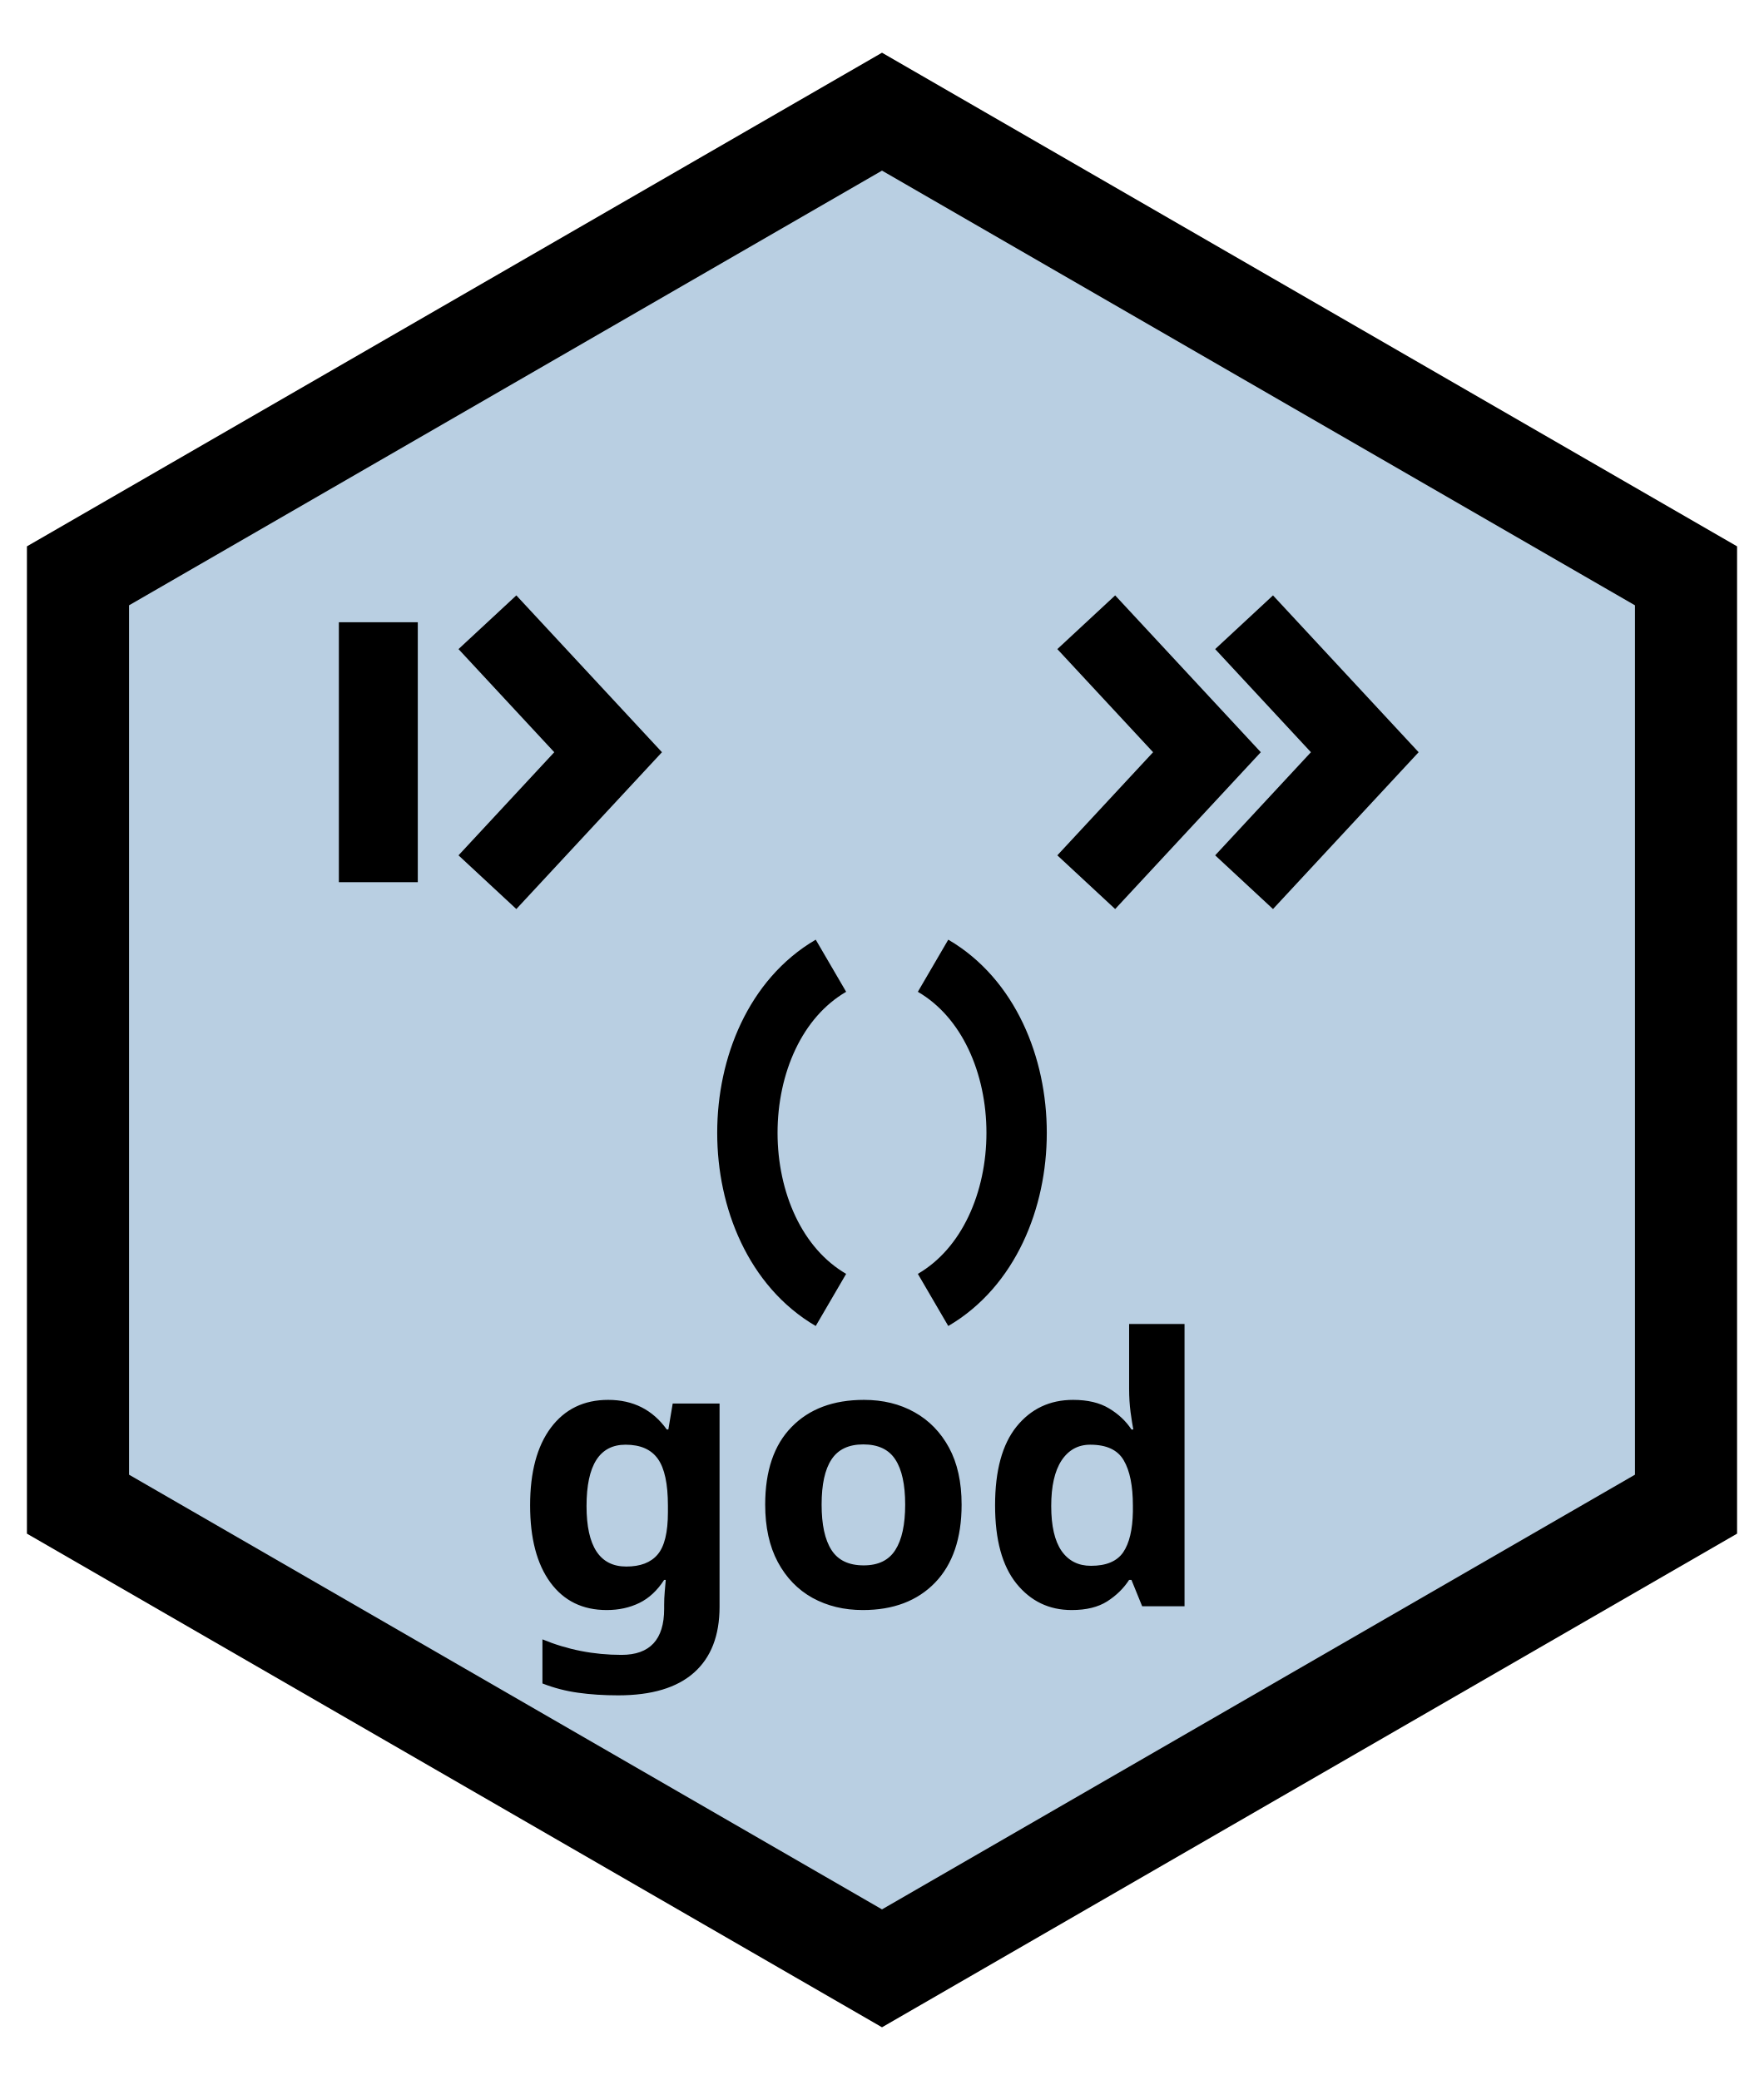
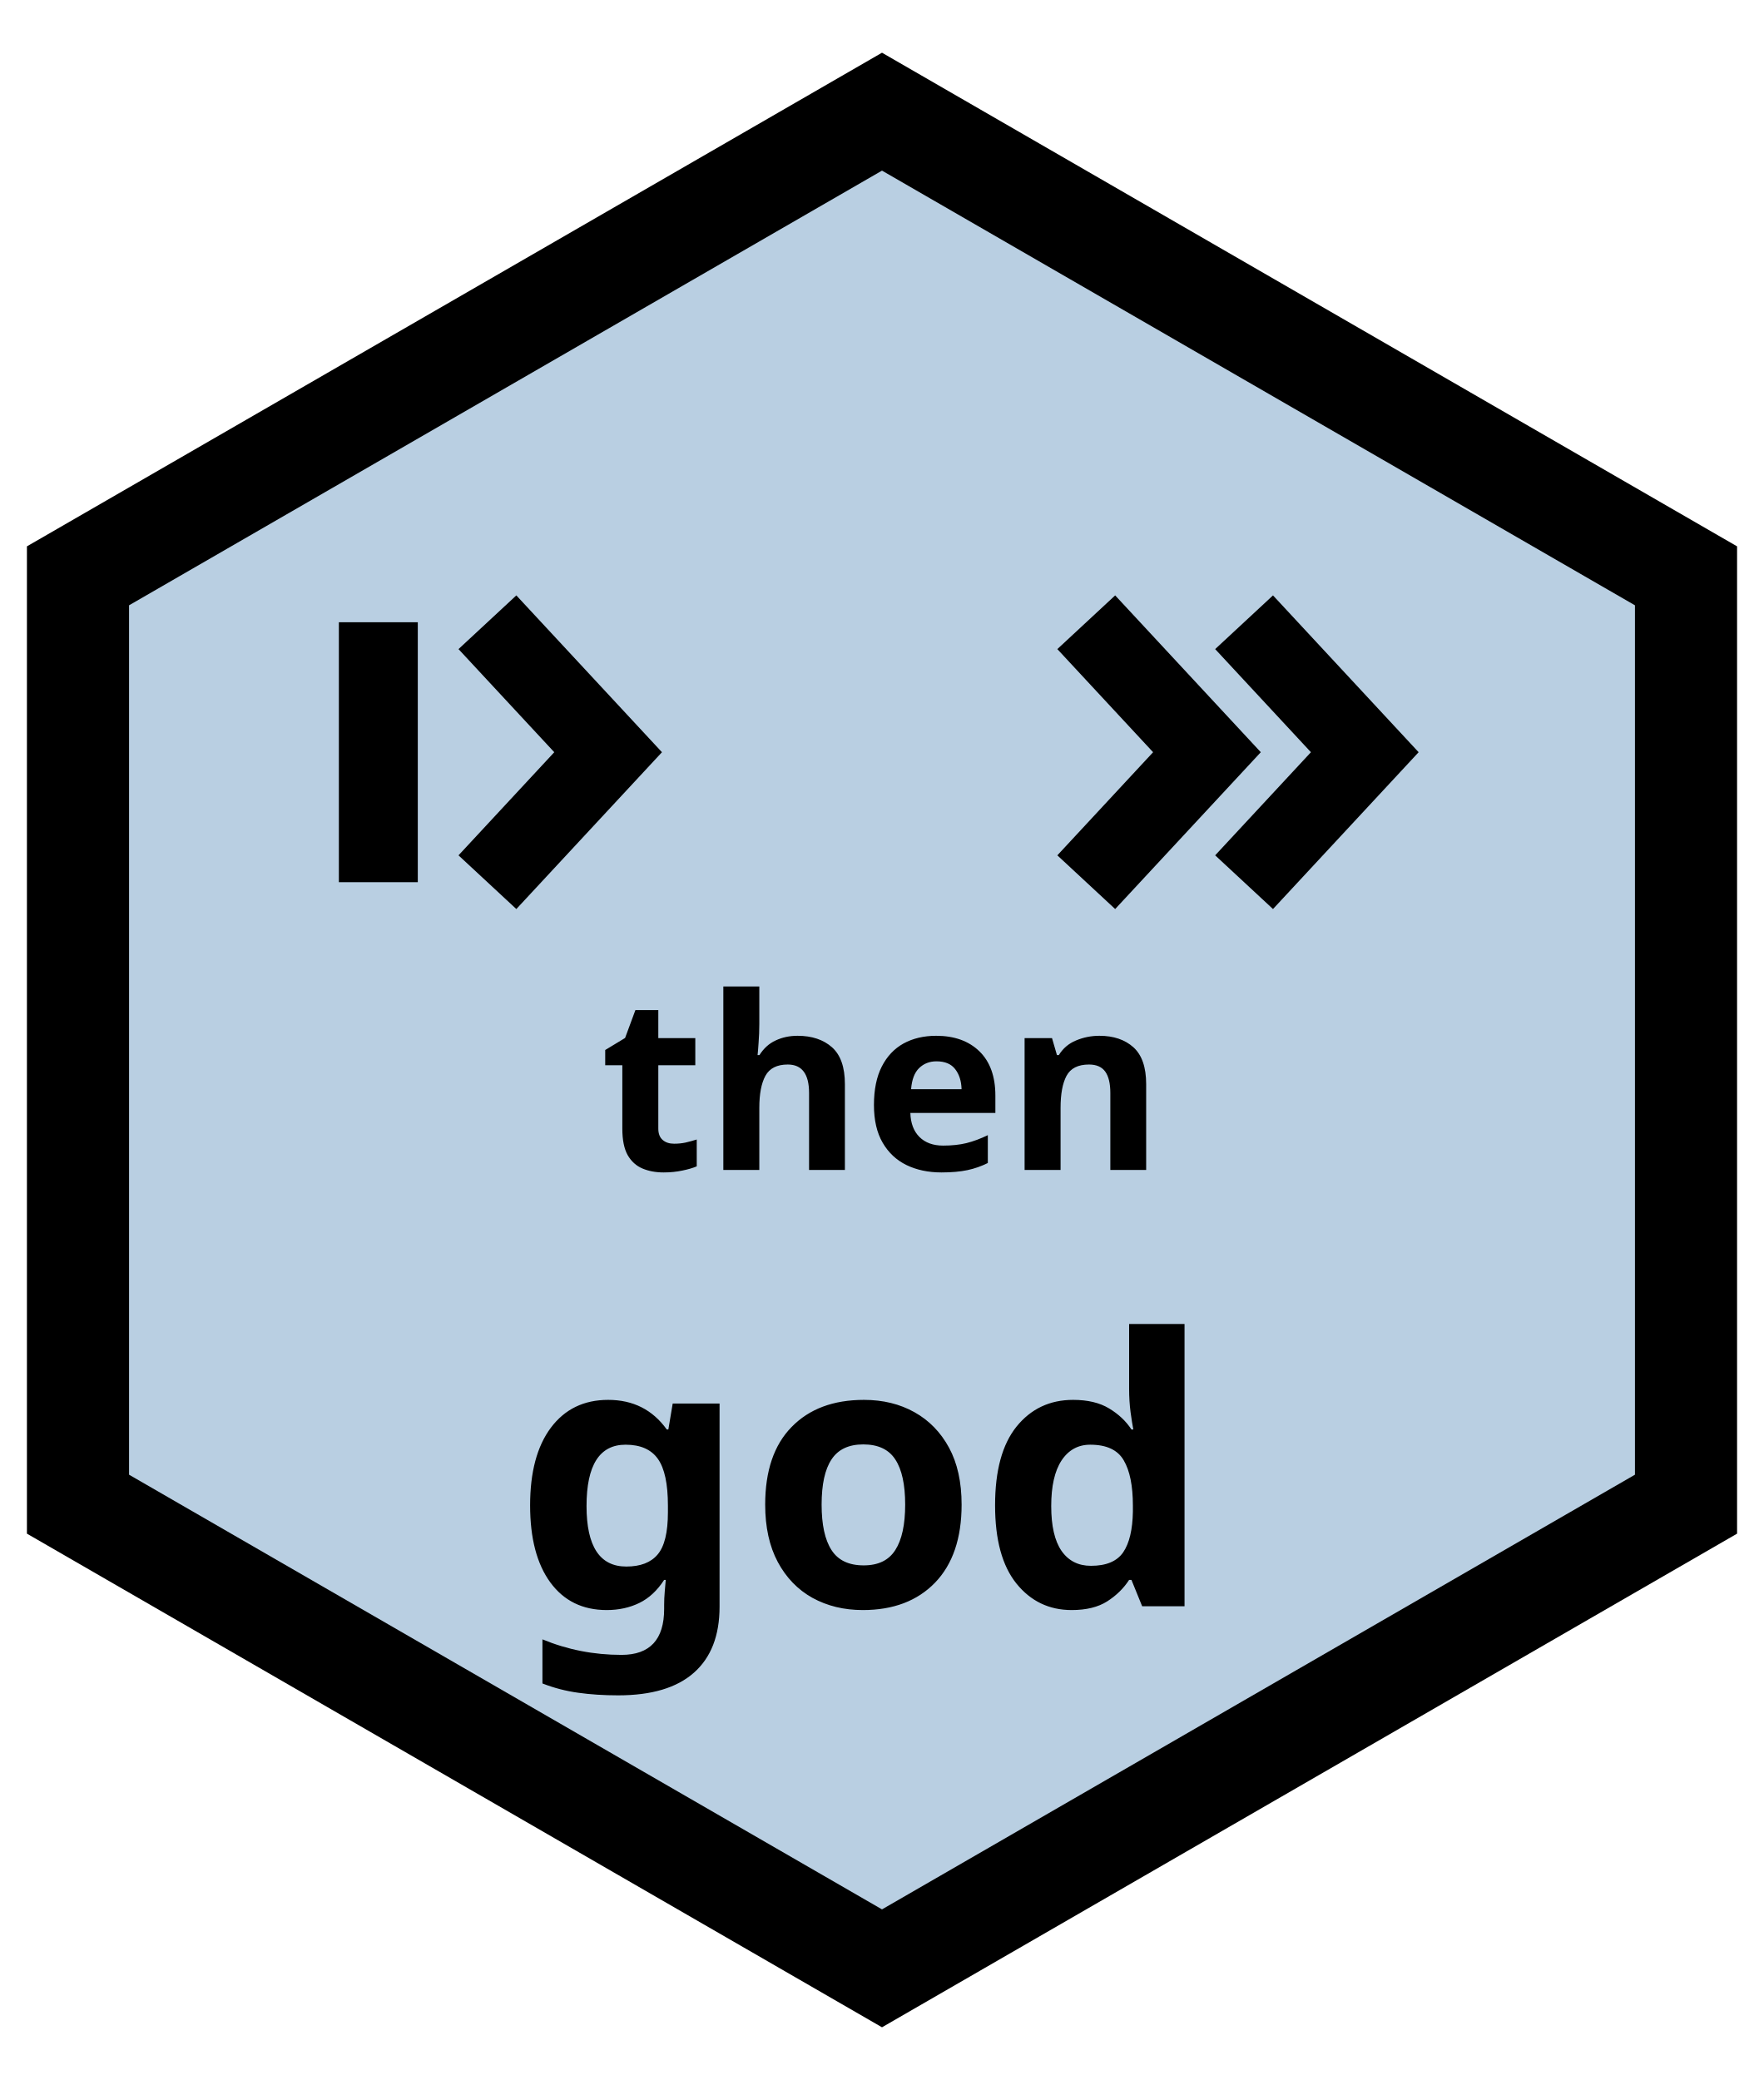
- <svg xmlns="http://www.w3.org/2000/svg" viewBox="-95 -112 190 224" width="1696" height="2000" role="img" aria-label="The god hex sticker. A slate blue hexagon with a black border, holding a face built from the grammar's own marks: R's pipe and Python's as the two eyes, a pair of parentheses as the nose, and the package name as the mouth.">
+ <svg xmlns="http://www.w3.org/2000/svg" viewBox="-95 -112 190 224" width="1696" height="2000" role="img" aria-label="The god hex sticker. A slate blue hexagon with a black border, holding a face built from the grammar's own marks: R's pipe and Python's as the two eyes, the flow word `then` as the nose, and the package name as the mouth.">
  <defs>
    <g id="eye-rpipe">
      <rect x="-17.5" y="-14" width="8.5" height="28" />
      <path d="M -1.5,-14 L 11.5,0 L -1.5,14" fill="none" stroke="#000000" stroke-width="8.5" stroke-linejoin="miter" />
    </g>
    <g id="eye-pypipe">
      <path d="M -17,-14 L -4,0 L -17,14" fill="none" stroke="#000000" stroke-width="8.5" stroke-linejoin="miter" />
      <path d="M 0,-14 L 13,0 L 0,14" fill="none" stroke="#000000" stroke-width="8.5" stroke-linejoin="miter" />
    </g>
-     <g id="paren-open">
-       <path d="M 5.5,-18 C -6.5,-11 -6.5,11 5.5,18" fill="none" stroke="#000000" stroke-width="6.5" stroke-linecap="butt" />
-     </g>
  </defs>
  <polygon points="0,-100 86.6,-50 86.6,50 0,100 -86.6,50 -86.6,-50" fill="#B9CFE2" stroke="#000000" stroke-width="11" stroke-linejoin="miter" />
  <g fill="#000000" text-anchor="middle">
    <use href="#eye-rpipe" x="-41" y="-31" />
    <use href="#eye-pypipe" x="39" y="-31" />
-     <use href="#paren-open" x="-11" y="10" />
-     <g transform="translate(11,10) scale(-1,1)">
-       <use href="#paren-open" />
-     </g>
+     <text x="0" y="14" font-size="26" textLength="54" lengthAdjust="spacingAndGlyphs" font-family="Avenir Next, Avenir, Futura, Century Gothic, Trebuchet MS, sans-serif" font-weight="700">then</text>
    <text x="-2" y="61" font-size="40" textLength="70" lengthAdjust="spacingAndGlyphs" font-family="Avenir Next, Avenir, Futura, Century Gothic, Trebuchet MS, sans-serif" font-weight="700">god</text>
  </g>
</svg>
